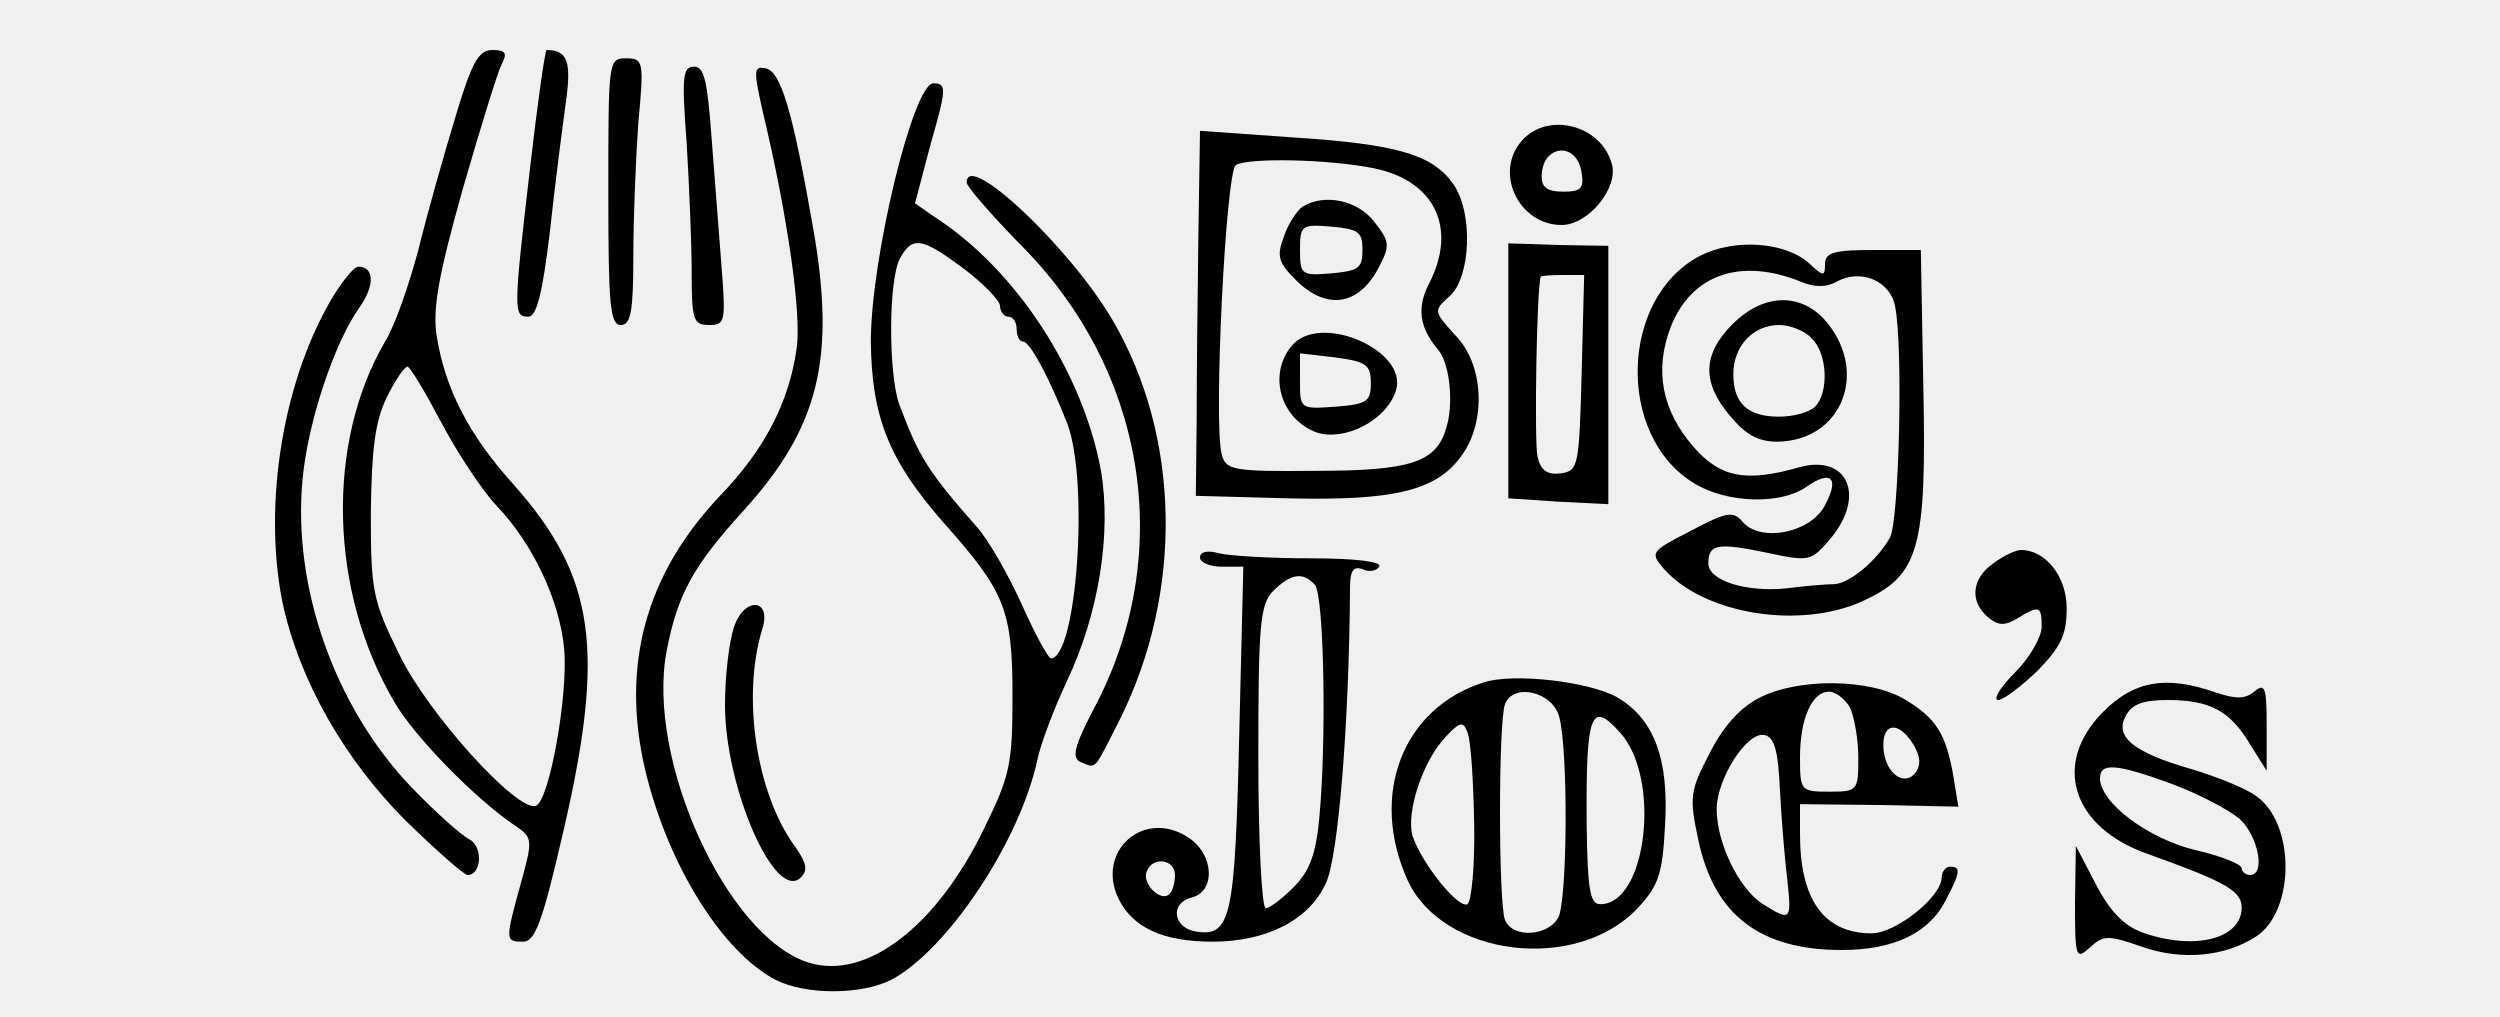
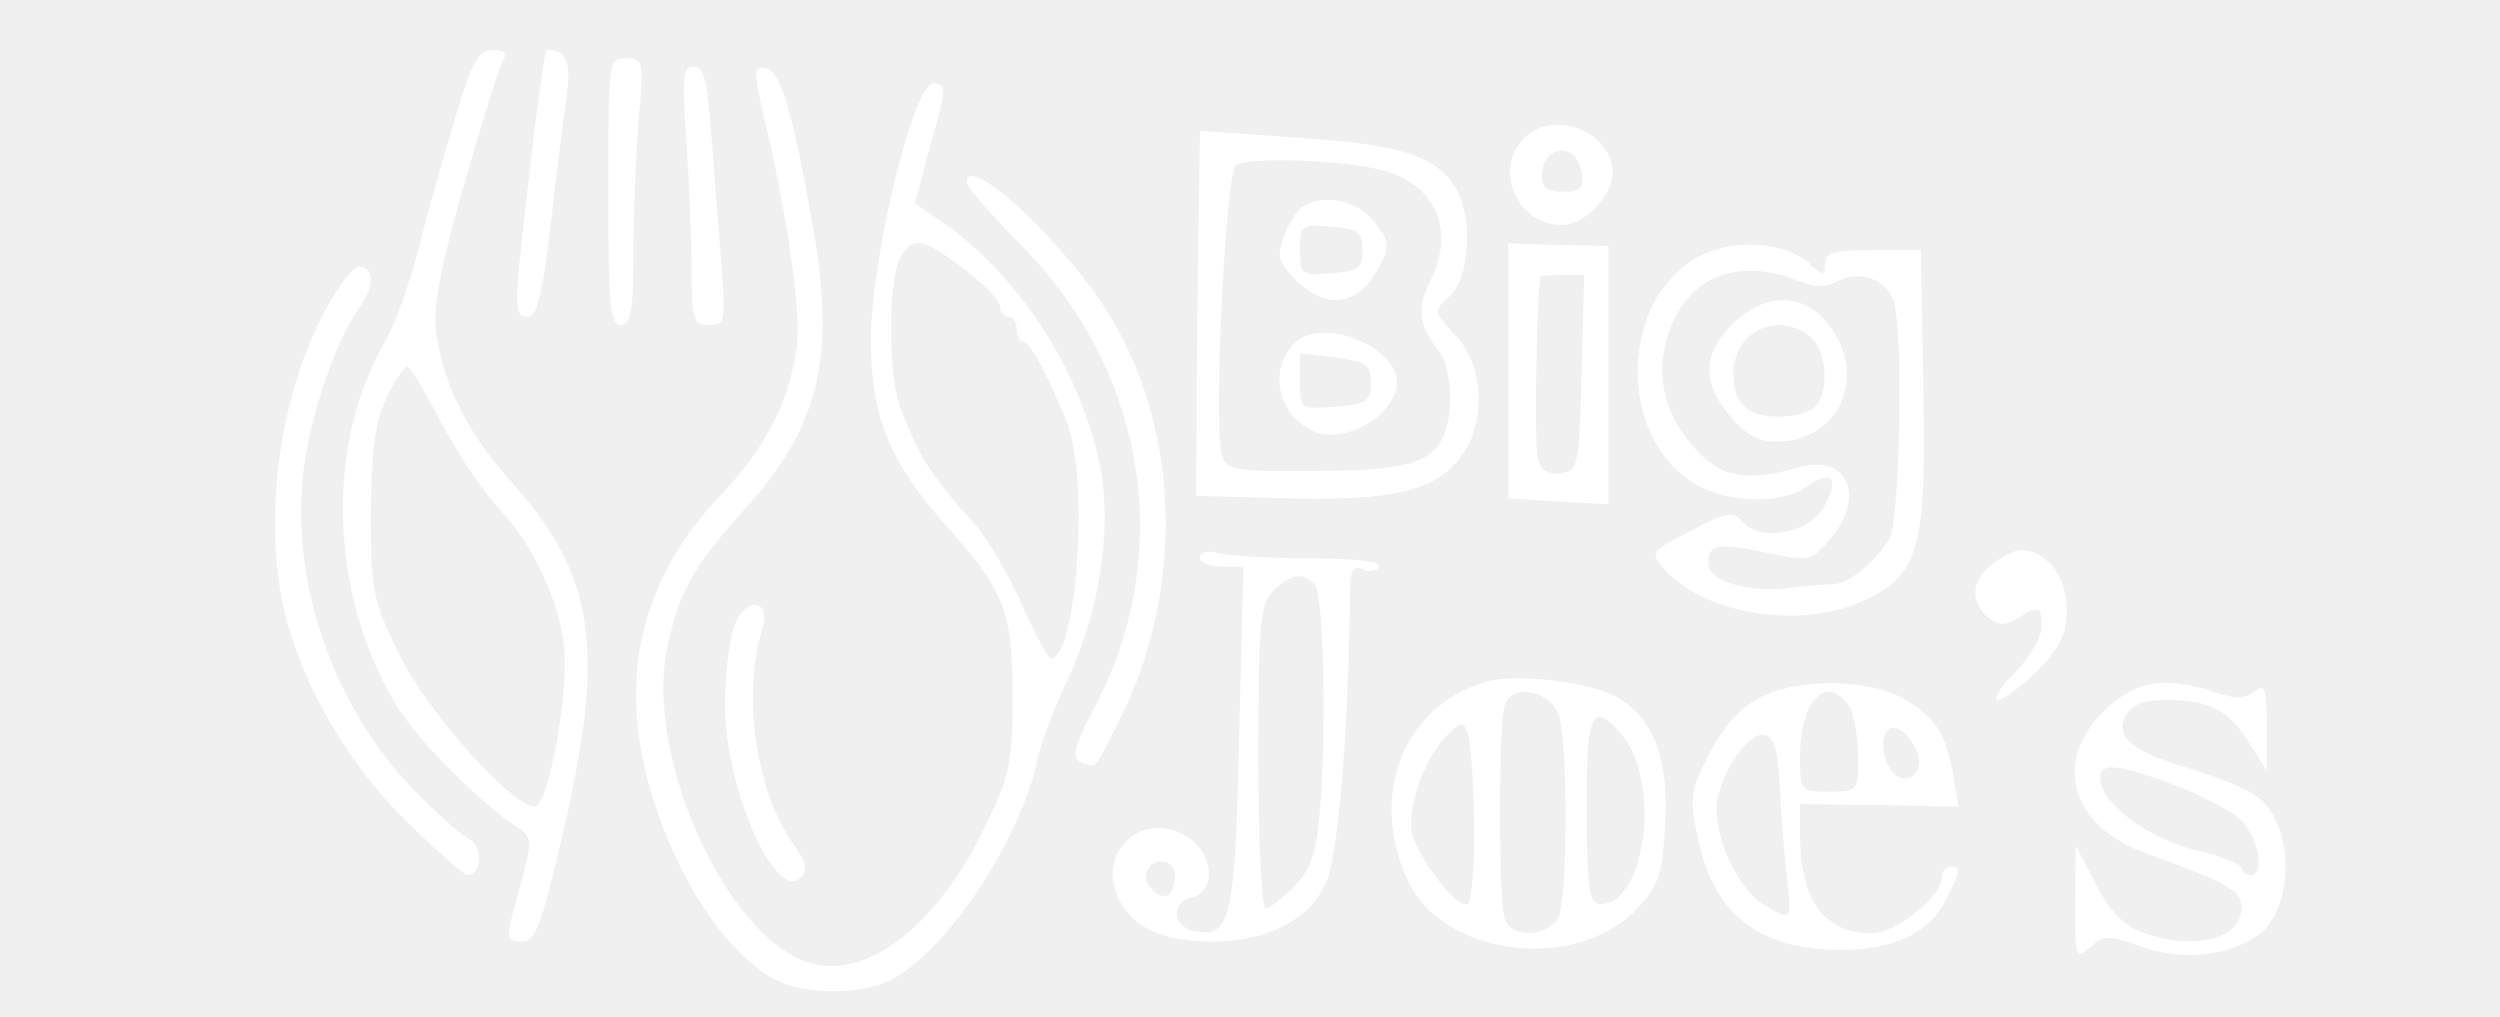
<svg xmlns="http://www.w3.org/2000/svg" version="1.0" width="300pt" height="122pt" viewBox="0 0 300 122" preserveAspectRatio="xMidYMid meet">
-   <g transform="translate(0,122) scale(0.1,-0.1)" fill="#000000" stroke="none">
+   <g transform="translate(0,122) scale(0.1,-0.1)" fill="white" stroke="none">
    <path d="M546 1078 c-14 -46 -34 -117 -44 -158 -11 -41 -28 -91 -40 -110 -71 -122 -67 -299 11 -432 24 -42 98 -117 144 -148 22 -15 23 -16 8 -70 -19 -69 -19 -70 3 -70 14 0 23 24 47 128 52 222 40 310 -60 422 -53 59 -81 114 -91 177 -5 32 2 72 31 175 21 73 42 141 47 151 7 13 5 17 -11 17 -17 0 -25 -15 -45 -82z m-17 -364 c19 -36 49 -82 67 -101 44 -46 76 -115 81 -172 5 -55 -18 -183 -34 -188 -22 -8 -130 111 -164 182 -32 65 -34 76 -34 170 1 76 5 109 19 138 10 20 21 37 25 37 3 0 21 -30 40 -66z" />
    <path d="M636 1018 c-20 -172 -20 -178 -2 -178 10 0 17 28 26 103 6 56 15 125 19 154 7 49 2 63 -23 63 -2 0 -11 -64 -20 -142z" />
    <path d="M730 990 c0 -136 2 -160 15 -160 12 0 15 16 15 83 0 46 3 118 6 160 7 74 6 77 -15 77 -21 0 -21 -3 -21 -160z" />
    <path d="M824 1048 c3 -50 6 -120 6 -155 0 -57 2 -63 21 -63 19 0 20 4 15 68 -3 37 -8 106 -12 155 -5 70 -9 87 -21 87 -14 0 -15 -12 -9 -92z" />
    <path d="M916 1083 c29 -121 46 -240 40 -281 -9 -64 -38 -121 -92 -177 -89 -94 -119 -203 -90 -328 27 -114 92 -219 157 -253 36 -18 102 -18 138 0 67 35 155 166 176 265 4 19 20 61 35 93 39 82 54 179 41 254 -22 118 -102 241 -200 304 l-23 16 19 72 c19 66 19 72 3 72 -24 0 -75 -210 -75 -310 1 -91 22 -143 88 -218 73 -82 82 -104 82 -207 0 -82 -3 -96 -34 -159 -57 -118 -142 -183 -211 -161 -98 31 -195 244 -170 374 13 67 31 101 92 168 91 100 111 183 84 338 -25 143 -39 189 -57 193 -15 3 -15 -2 -3 -55z m240 -185 c24 -18 44 -39 44 -45 0 -7 5 -13 10 -13 6 0 10 -7 10 -15 0 -8 3 -15 8 -15 8 0 32 -45 53 -99 26 -70 11 -281 -20 -281 -3 0 -19 29 -35 65 -16 35 -40 78 -55 94 -57 65 -68 82 -92 146 -13 37 -13 149 1 175 15 27 26 25 76 -12z" />
    <path d="M1827 1052 c-35 -38 -5 -102 47 -102 32 0 69 45 60 74 -13 46 -76 62 -107 28z m71 -40 c3 -18 -1 -22 -22 -22 -19 0 -26 5 -26 18 0 39 43 43 48 4z" />
    <path d="M1438 934 c-1 -71 -2 -169 -2 -219 l-1 -90 111 -3 c126 -3 177 9 207 50 31 41 28 111 -7 146 -26 29 -26 29 -6 47 25 23 28 100 4 134 -25 36 -69 48 -191 56 l-113 8 -2 -129z m211 84 c73 -15 100 -72 66 -138 -15 -29 -12 -53 11 -80 14 -17 19 -66 9 -95 -12 -40 -43 -50 -157 -50 -100 -1 -107 1 -112 20 -10 39 5 339 17 347 16 9 112 7 166 -4z" />
    <path d="M1563 972 c-6 -4 -17 -20 -22 -35 -9 -24 -8 -31 14 -53 37 -37 76 -31 100 16 13 25 13 30 -6 54 -20 26 -60 34 -86 18z m72 -52 c0 -22 -5 -25 -37 -28 -36 -3 -38 -2 -38 28 0 30 2 31 38 28 32 -3 37 -6 37 -28z" />
    <path d="M1550 805 c-29 -35 -13 -88 30 -104 34 -11 84 15 95 50 16 48 -91 95 -125 54z m95 -45 c0 -22 -5 -25 -42 -28 -43 -3 -43 -3 -43 31 l0 33 43 -5 c37 -5 42 -9 42 -31z" />
    <path d="M1160 1001 c0 -5 29 -38 63 -73 151 -150 187 -367 94 -550 -29 -55 -32 -68 -19 -73 18 -7 14 -11 46 52 76 153 73 339 -9 479 -51 87 -175 204 -175 165z" />
    <path d="M1810 775 l0 -153 60 -4 60 -3 0 155 0 155 -60 1 -60 2 0 -153z m88 -2 c-3 -113 -4 -118 -25 -121 -16 -2 -24 3 -28 20 -4 18 -1 205 4 216 0 1 12 2 26 2 l26 0 -3 -117z" />
    <path d="M2040 913 c-96 -50 -101 -216 -7 -273 39 -24 104 -26 135 -4 30 21 40 10 21 -24 -18 -32 -77 -43 -98 -18 -11 13 -19 12 -62 -11 -49 -25 -49 -26 -32 -46 48 -54 163 -73 239 -38 67 31 76 62 72 257 l-3 164 -57 0 c-47 0 -58 -3 -58 -17 0 -15 -2 -15 -19 1 -29 26 -90 30 -131 9z m121 -31 c16 -7 31 -7 43 0 29 16 64 1 70 -29 10 -48 5 -257 -6 -278 -15 -27 -48 -55 -67 -56 -9 0 -34 -2 -57 -5 -48 -5 -94 9 -94 30 0 23 11 25 69 13 52 -11 54 -11 77 16 44 52 21 103 -38 86 -63 -18 -94 -12 -126 25 -38 44 -47 92 -27 144 25 63 84 83 156 54z" />
    <path d="M2079 831 c-36 -36 -37 -70 -3 -110 19 -23 34 -31 57 -31 79 1 111 87 55 148 -30 31 -73 29 -109 -7z m95 -17 c19 -18 21 -65 4 -82 -7 -7 -26 -12 -43 -12 -38 0 -55 16 -55 51 0 34 24 59 55 59 13 0 31 -7 39 -16z" />
    <path d="M402 868 c-62 -100 -87 -252 -63 -371 20 -93 74 -188 148 -262 37 -36 70 -65 74 -65 17 0 19 34 2 43 -10 5 -41 33 -69 62 -92 96 -143 240 -131 369 6 68 38 165 69 208 18 26 17 48 -2 48 -5 0 -17 -15 -28 -32z" />
    <path d="M1440 551 c0 -6 12 -11 26 -11 l26 0 -5 -205 c-5 -216 -10 -239 -51 -233 -28 4 -33 34 -6 41 29 7 27 52 -4 72 -53 35 -111 -16 -84 -73 17 -35 53 -52 113 -52 65 0 116 26 136 70 15 31 28 193 29 354 0 21 4 27 15 23 8 -4 17 -2 20 3 4 6 -28 10 -82 10 -48 0 -98 3 -110 6 -14 4 -23 2 -23 -5z m138 -33 c11 -14 14 -190 5 -281 -4 -43 -12 -63 -31 -82 -14 -14 -29 -25 -33 -25 -5 0 -9 82 -9 182 0 159 2 183 18 199 21 21 36 23 50 7z m-168 -348 c0 -9 -3 -20 -7 -23 -10 -10 -33 13 -27 27 7 19 34 15 34 -4z" />
    <path d="M2392 544 c-26 -18 -29 -46 -6 -65 12 -10 20 -10 35 -1 26 16 29 15 29 -10 0 -12 -14 -37 -32 -55 -18 -18 -27 -33 -20 -33 6 0 27 16 47 35 28 29 35 43 35 75 0 38 -25 70 -55 70 -6 0 -21 -7 -33 -16z" />
    <path d="M881 468 c-6 -17 -11 -59 -11 -94 0 -99 60 -237 91 -207 9 9 7 18 -9 40 -45 64 -62 179 -37 259 11 36 -22 38 -34 2z" />
    <path d="M1780 401 c-97 -31 -137 -135 -91 -237 42 -92 202 -112 276 -34 25 27 30 40 33 99 5 80 -13 128 -57 154 -33 19 -125 30 -161 18z m91 -41 c11 -40 10 -219 -1 -241 -13 -23 -55 -25 -64 -3 -8 21 -8 238 0 259 10 26 57 15 65 -15z m-102 -127 c1 -50 -3 -94 -8 -98 -11 -6 -55 49 -66 82 -8 29 13 91 40 119 17 18 21 19 26 5 4 -9 7 -57 8 -108z m175 108 c50 -55 32 -207 -24 -206 -12 0 -15 18 -16 95 -1 135 5 150 40 111z" />
    <path d="M2110 382 c-23 -12 -43 -35 -59 -67 -23 -44 -24 -52 -13 -103 19 -90 74 -132 172 -132 62 0 105 20 125 60 18 34 18 40 5 40 -5 0 -10 -6 -10 -13 0 -23 -55 -67 -84 -67 -57 0 -86 40 -86 119 l0 36 95 -1 95 -2 -6 37 c-9 51 -21 69 -57 91 -42 26 -130 27 -177 2z m110 -11 c5 -11 10 -38 10 -60 0 -40 -1 -41 -35 -41 -34 0 -35 1 -35 41 0 46 14 79 35 79 8 0 19 -9 25 -19z m77 -46 c8 -14 8 -24 1 -33 -15 -17 -38 3 -38 34 0 28 20 28 37 -1z m-161 -55 c2 -36 6 -84 9 -108 5 -47 4 -48 -31 -26 -28 19 -54 73 -54 113 0 36 36 93 57 89 12 -2 17 -18 19 -68z" />
    <path d="M2524 366 c-62 -62 -38 -139 54 -171 92 -33 112 -44 112 -64 0 -38 -57 -52 -119 -30 -22 8 -39 25 -56 58 l-24 46 -1 -69 c0 -66 1 -68 18 -53 16 15 22 15 62 1 48 -17 100 -12 137 12 47 30 48 136 0 169 -12 9 -47 23 -77 32 -70 20 -93 39 -79 64 7 14 21 19 50 19 51 0 75 -13 99 -53 l20 -32 0 54 c0 46 -2 52 -15 41 -11 -9 -22 -9 -46 -1 -60 21 -98 14 -135 -23z m83 -87 c32 -12 68 -31 81 -42 22 -21 31 -67 12 -67 -5 0 -10 4 -10 8 0 5 -25 15 -56 22 -57 14 -114 57 -114 86 0 19 19 18 87 -7z" />
  </g>
</svg>
